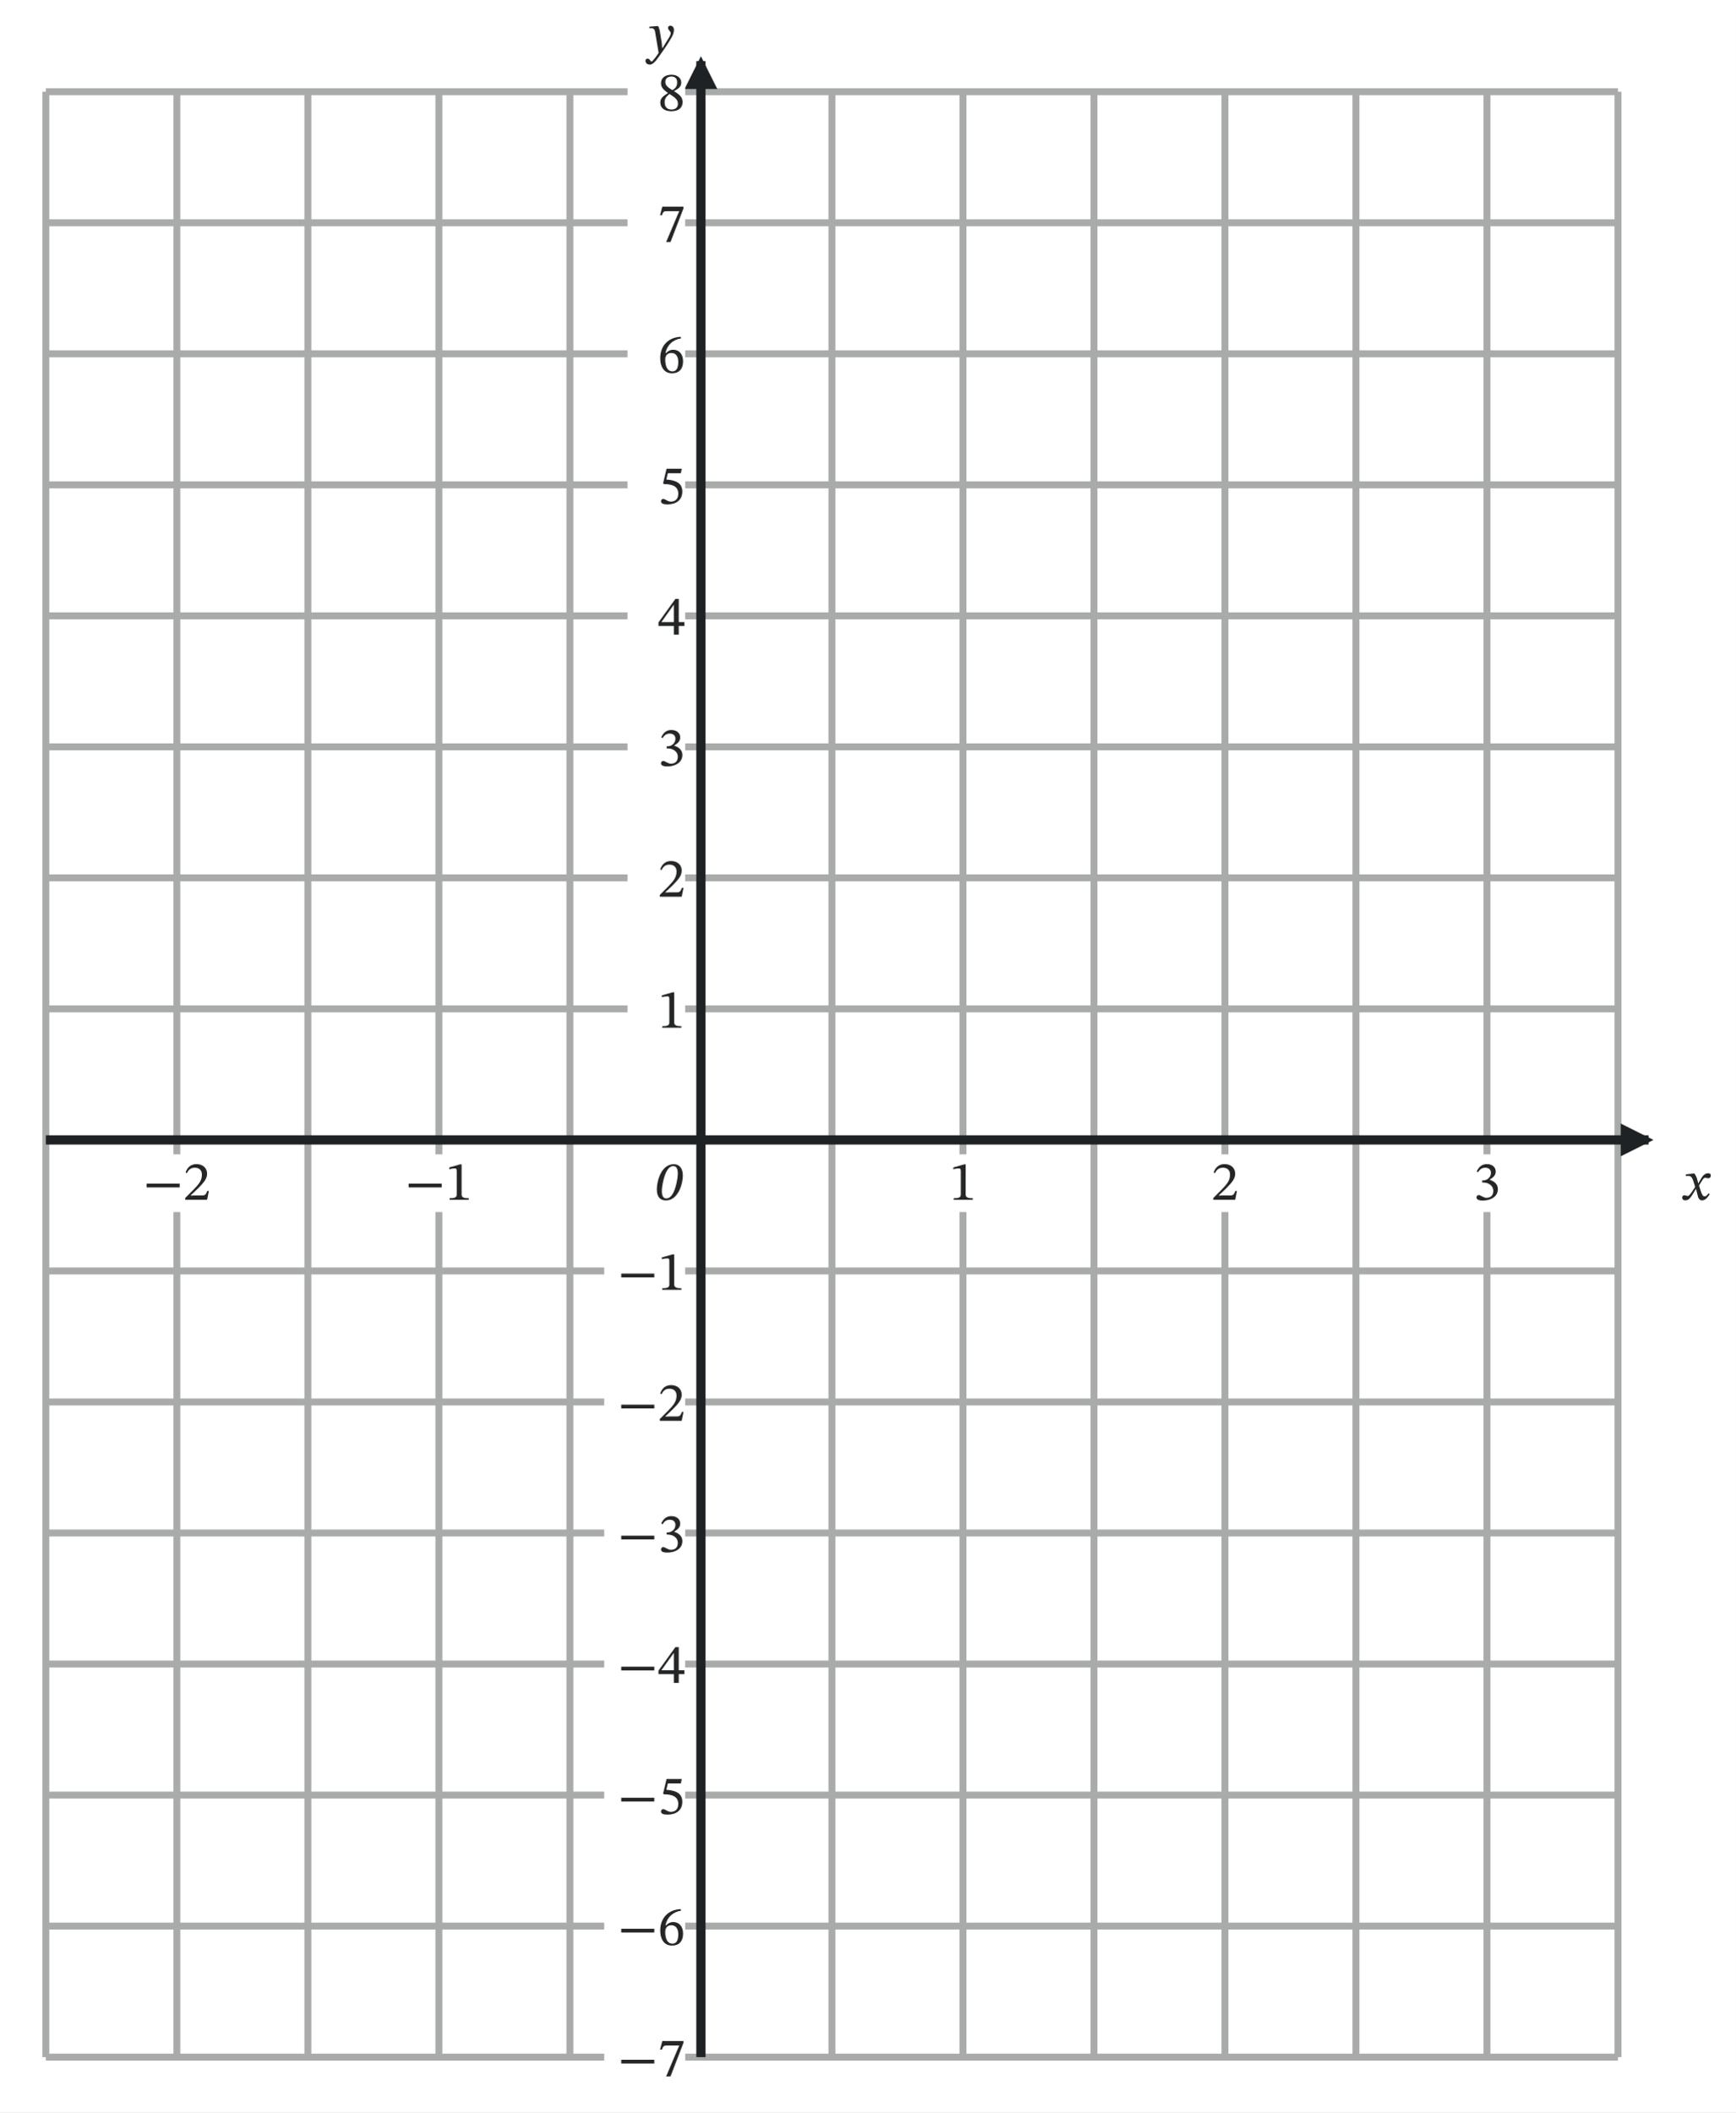
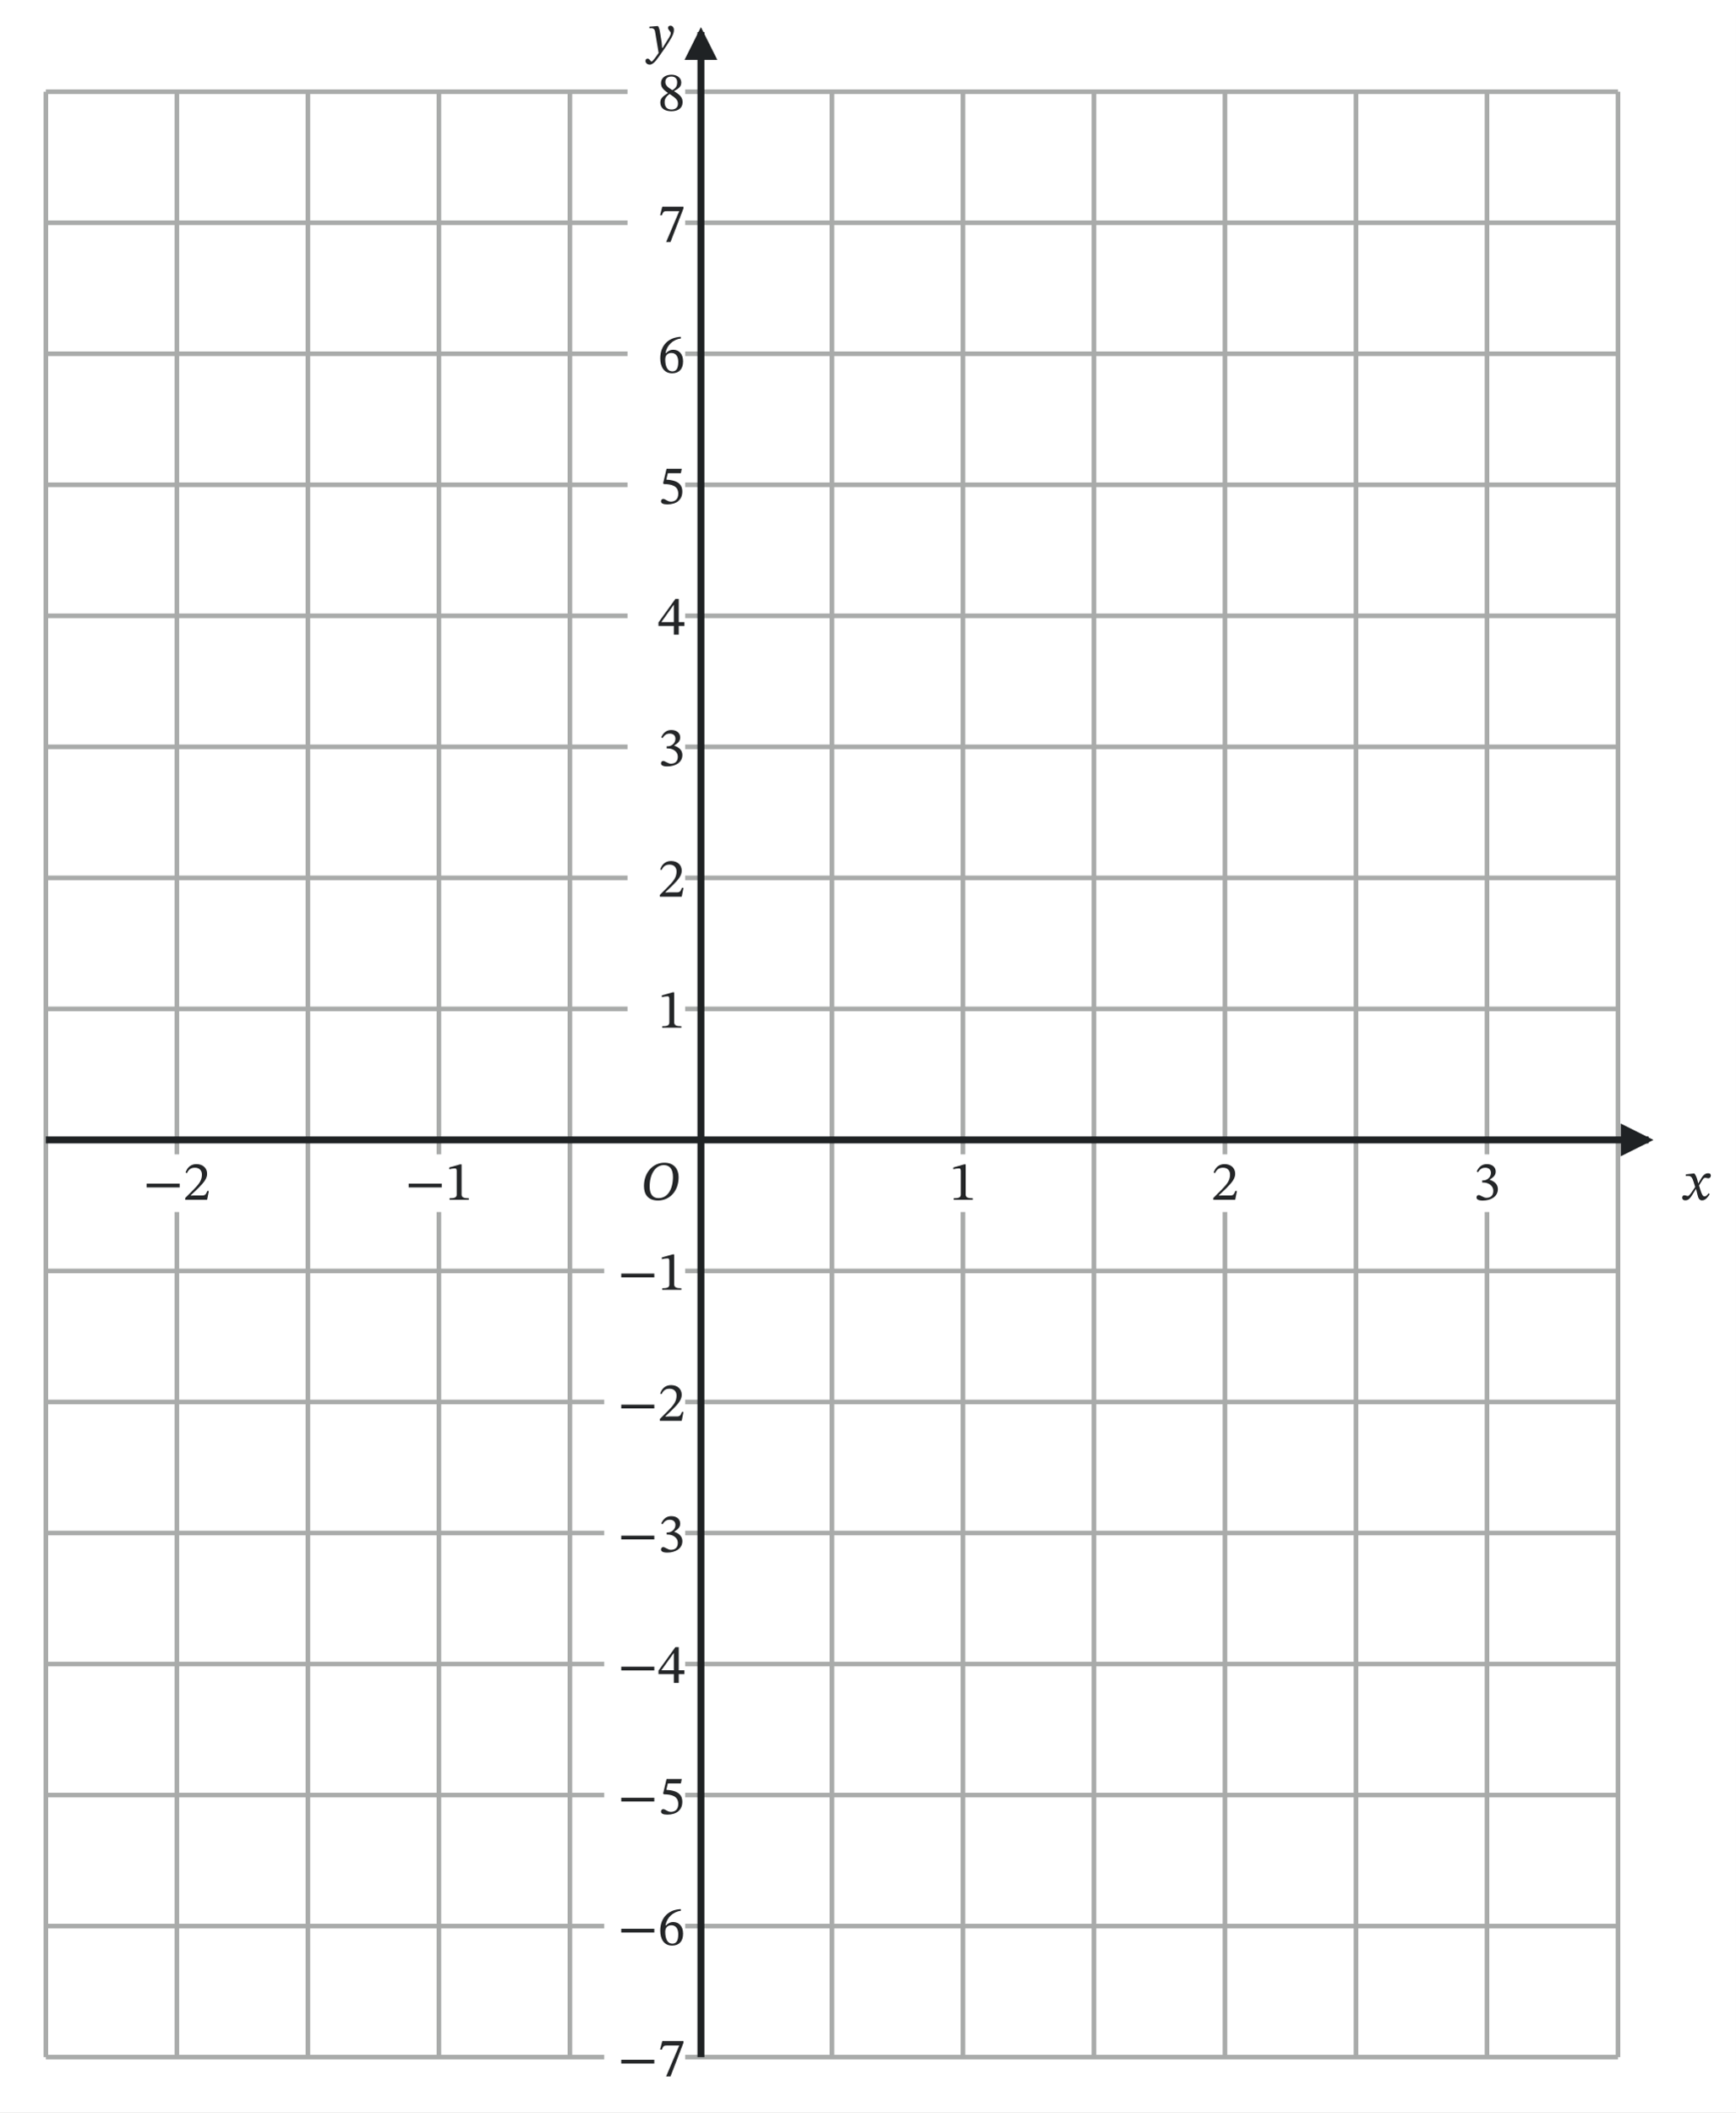
<svg xmlns="http://www.w3.org/2000/svg" width="500.787" height="609.26" viewBox="0 0 1325 1612">
  <defs>
    <clipPath id="clipPath1">
      <path fill="#000000" stroke="none" d="M 0 0 L 10 0 L 10 10 L 0 10 Z" />
    </clipPath>
    <clipPath id="clipPath2">
      <path fill="#000000" stroke="none" d="M 0 0 L 10 0 L 10 10 L 0 10 Z" />
    </clipPath>
  </defs>
  <path fill="#ffffff" stroke="none" d="M 0 0 L 1325 0 L 1325 1612 L 0 1612 Z" />
  <g>
-     <path fill="none" stroke="#a9abaa" stroke-width="5.292" d="M 35 70 L 35 1570" />
-     <path fill="none" stroke="#a9abaa" stroke-width="5.292" d="M 135 70 L 135 1570" />
-     <path fill="none" stroke="#a9abaa" stroke-width="5.292" d="M 235 70 L 235 1570" />
-     <path fill="none" stroke="#a9abaa" stroke-width="5.292" d="M 335 70 L 335 1570" />
-     <path fill="none" stroke="#a9abaa" stroke-width="5.292" d="M 435 70 L 435 1570" />
-     <path fill="none" stroke="#a9abaa" stroke-width="5.292" d="M 535 70 L 535 1570" />
-     <path fill="none" stroke="#a9abaa" stroke-width="5.292" d="M 635 70 L 635 1570" />
-     <path fill="none" stroke="#a9abaa" stroke-width="5.292" d="M 735 70 L 735 1570" />
-     <path fill="none" stroke="#a9abaa" stroke-width="5.292" d="M 835 70 L 835 1570" />
-     <path fill="none" stroke="#a9abaa" stroke-width="5.292" d="M 935 70 L 935 1570" />
-     <path fill="none" stroke="#a9abaa" stroke-width="5.292" d="M 1035 70 L 1035 1570" />
-     <path fill="none" stroke="#a9abaa" stroke-width="5.292" d="M 1135 70 L 1135 1570" />
-     <path fill="none" stroke="#a9abaa" stroke-width="5.292" d="M 1235 70 L 1235 1570" />
-     <path fill="none" stroke="#a9abaa" stroke-width="5.292" d="M 35 70 L 1235 70" />
-     <path fill="none" stroke="#a9abaa" stroke-width="5.292" d="M 35 170 L 1235 170" />
-     <path fill="none" stroke="#a9abaa" stroke-width="5.292" d="M 35 270 L 1235 270" />
-     <path fill="none" stroke="#a9abaa" stroke-width="5.292" d="M 35 370 L 1235 370" />
-     <path fill="none" stroke="#a9abaa" stroke-width="5.292" d="M 35 470 L 1235 470" />
-     <path fill="none" stroke="#a9abaa" stroke-width="5.292" d="M 35 570 L 1235 570" />
-     <path fill="none" stroke="#a9abaa" stroke-width="5.292" d="M 35 670 L 1235 670" />
-     <path fill="none" stroke="#a9abaa" stroke-width="5.292" d="M 35 770 L 1235 770" />
-     <path fill="none" stroke="#a9abaa" stroke-width="5.292" d="M 35 870 L 1235 870" />
-     <path fill="none" stroke="#a9abaa" stroke-width="5.292" d="M 35 970 L 1235 970" />
-     <path fill="none" stroke="#a9abaa" stroke-width="5.292" d="M 35 1070 L 1235 1070" />
-     <path fill="none" stroke="#a9abaa" stroke-width="5.292" d="M 35 1170 L 1235 1170" />
-     <path fill="none" stroke="#a9abaa" stroke-width="5.292" d="M 35 1270 L 1235 1270" />
-     <path fill="none" stroke="#a9abaa" stroke-width="5.292" d="M 35 1370 L 1235 1370" />
-     <path fill="none" stroke="#a9abaa" stroke-width="5.292" d="M 35 1470 L 1235 1470" />
-     <path fill="none" stroke="#a9abaa" stroke-width="5.292" d="M 35 1570 L 1235 1570" />
+     <path fill="none" stroke="#a9abaa" stroke-width="3.528" d="M 35 70 L 35 1570" />
+     <path fill="none" stroke="#a9abaa" stroke-width="3.528" d="M 135 70 L 135 1570" />
+     <path fill="none" stroke="#a9abaa" stroke-width="3.528" d="M 235 70 L 235 1570" />
+     <path fill="none" stroke="#a9abaa" stroke-width="3.528" d="M 335 70 L 335 1570" />
+     <path fill="none" stroke="#a9abaa" stroke-width="3.528" d="M 435 70 L 435 1570" />
+     <path fill="none" stroke="#a9abaa" stroke-width="3.528" d="M 535 70 L 535 1570" />
+     <path fill="none" stroke="#a9abaa" stroke-width="3.528" d="M 635 70 L 635 1570" />
+     <path fill="none" stroke="#a9abaa" stroke-width="3.528" d="M 735 70 L 735 1570" />
+     <path fill="none" stroke="#a9abaa" stroke-width="3.528" d="M 835 70 L 835 1570" />
+     <path fill="none" stroke="#a9abaa" stroke-width="3.528" d="M 935 70 L 935 1570" />
+     <path fill="none" stroke="#a9abaa" stroke-width="3.528" d="M 1035 70 L 1035 1570" />
+     <path fill="none" stroke="#a9abaa" stroke-width="3.528" d="M 1135 70 L 1135 1570" />
+     <path fill="none" stroke="#a9abaa" stroke-width="3.528" d="M 1235 70 L 1235 1570" />
+     <path fill="none" stroke="#a9abaa" stroke-width="3.528" d="M 35 70 L 1235 70" />
+     <path fill="none" stroke="#a9abaa" stroke-width="3.528" d="M 35 170 L 1235 170" />
+     <path fill="none" stroke="#a9abaa" stroke-width="3.528" d="M 35 270 L 1235 270" />
+     <path fill="none" stroke="#a9abaa" stroke-width="3.528" d="M 35 370 L 1235 370" />
+     <path fill="none" stroke="#a9abaa" stroke-width="3.528" d="M 35 470 L 1235 470" />
+     <path fill="none" stroke="#a9abaa" stroke-width="3.528" d="M 35 570 L 1235 570" />
+     <path fill="none" stroke="#a9abaa" stroke-width="3.528" d="M 35 670 L 1235 670" />
+     <path fill="none" stroke="#a9abaa" stroke-width="3.528" d="M 35 770 L 1235 770" />
+     <path fill="none" stroke="#a9abaa" stroke-width="3.528" d="M 35 870 L 1235 870" />
+     <path fill="none" stroke="#a9abaa" stroke-width="3.528" d="M 35 970 L 1235 970" />
+     <path fill="none" stroke="#a9abaa" stroke-width="3.528" d="M 35 1070 L 1235 1070" />
+     <path fill="none" stroke="#a9abaa" stroke-width="3.528" d="M 35 1170 L 1235 1170" />
+     <path fill="none" stroke="#a9abaa" stroke-width="3.528" d="M 35 1270 L 1235 1270" />
+     <path fill="none" stroke="#a9abaa" stroke-width="3.528" d="M 35 1370 L 1235 1370" />
+     <path fill="none" stroke="#a9abaa" stroke-width="3.528" d="M 35 1470 L 1235 1470" />
+     <path fill="none" stroke="#a9abaa" stroke-width="3.528" d="M 35 1570 L 1235 1570" />
  </g>
  <g>
-     <path fill="none" stroke="#1f2224" stroke-width="7.056" d="M 35 870 L 1258.333 870" />
+     <path fill="none" stroke="#1f2224" stroke-width="5.292" d="M 35 870 L 1258.333 870" />
    <g>
      <g clip-path="url(#clipPath1)" transform="matrix(2.5 0 0 2.5 1237.083 857.5)">
        <path fill="#1f2224" stroke="none" d="M 0 0 L 10 5 L 0 10 Z" />
      </g>
    </g>
-     <path fill="none" stroke="#1f2224" stroke-width="7.056" d="M 535 1570 L 535 46.667" />
+     <path fill="none" stroke="#1f2224" stroke-width="5.292" d="M 535 1570 L 535 24.43" />
    <g>
-       <g clip-path="url(#clipPath2)" transform="matrix(0.00000003 -2.5 2.5 0.00000003 522.5 67.917)">
+       <g clip-path="url(#clipPath2)" transform="matrix(0.00000003 -2.5 2.5 0.00000003 522.5 45.68)">
        <path fill="#1f2224" stroke="none" d="M 0 0 L 10 5 L 0 10 Z" />
      </g>
    </g>
  </g>
  <g>
    <g>
      <path fill="#ffffff" stroke="none" d="M 106.214 881.007 L 163.787 881.007 C 164.348 881.007 164.887 881.23 165.284 881.627 C 165.681 882.024 165.904 882.563 165.904 883.124 L 165.904 922.917 C 165.904 923.478 165.681 924.017 165.284 924.414 C 164.887 924.811 164.348 925.034 163.787 925.034 L 106.214 925.034 C 105.653 925.034 105.114 924.811 104.717 924.414 C 104.32 924.017 104.097 923.478 104.097 922.917 L 104.097 883.124 C 104.097 882.563 104.32 882.024 104.717 881.627 C 105.114 881.23 105.653 881.007 106.214 881.007 Z" />
      <g>
        <path fill="#242628" stroke="none" d="M 137.138 906.237 L 137.138 903.359 L 111.907 903.359 L 111.907 906.237 Z M 159.405 908.947 L 158.177 908.947 C 157.204 911.487 156.653 912.376 154.41 912.376 L 148.525 912.376 L 145.562 912.503 L 145.562 912.291 L 151.15 906.999 C 155.637 902.47 158.05 899.549 158.05 895.781 C 158.05 891.336 154.706 888.457 149.922 888.457 C 145.816 888.457 142.937 890.828 141.625 894.934 L 142.641 895.358 C 144.207 892.183 146.07 891.209 148.822 891.209 C 152.081 891.209 154.113 893.241 154.113 896.416 C 154.113 900.861 151.997 903.528 147.806 907.846 L 141.371 914.281 L 141.371 915.72 L 158.05 915.72 Z" />
      </g>
    </g>
    <g>
      <path fill="#ffffff" stroke="none" d="M 306.214 881.007 L 363.787 881.007 C 364.348 881.007 364.887 881.23 365.284 881.627 C 365.681 882.024 365.904 882.563 365.904 883.124 L 365.904 922.917 C 365.904 923.478 365.681 924.017 365.284 924.414 C 364.887 924.811 364.348 925.034 363.787 925.034 L 306.214 925.034 C 305.653 925.034 305.114 924.811 304.717 924.414 C 304.32 924.017 304.097 923.478 304.097 922.917 L 304.097 883.124 C 304.097 882.563 304.32 882.024 304.717 881.627 C 305.114 881.23 305.653 881.007 306.214 881.007 Z" />
      <g>
        <path fill="#242628" stroke="none" d="M 337.138 906.237 L 337.138 903.359 L 311.907 903.359 L 311.907 906.237 Z M 357.796 915.72 L 357.796 914.535 C 353.902 914.535 352.335 913.773 352.335 911.698 L 352.335 888.669 L 351.108 888.669 L 342.895 890.997 L 342.895 892.394 C 344.207 891.971 346.366 891.717 347.213 891.717 C 348.271 891.717 348.61 892.31 348.61 893.792 L 348.61 911.698 C 348.61 913.815 347.128 914.535 343.149 914.535 L 343.149 915.72 Z" />
      </g>
    </g>
    <g>
      <path fill="#ffffff" stroke="none" d="M 715.104 881.007 L 754.897 881.007 C 755.458 881.007 755.997 881.23 756.394 881.627 C 756.791 882.024 757.014 882.563 757.014 883.124 L 757.014 922.917 C 757.014 923.478 756.791 924.017 756.394 924.414 C 755.997 924.811 755.458 925.034 754.897 925.034 L 715.104 925.034 C 714.543 925.034 714.004 924.811 713.607 924.414 C 713.21 924.017 712.987 923.478 712.987 922.917 L 712.987 883.124 C 712.987 882.563 713.21 882.024 713.607 881.627 C 714.004 881.23 714.543 881.007 715.104 881.007 Z" />
      <g>
        <path fill="#242628" stroke="none" d="M 742.556 915.72 L 742.556 914.535 C 738.662 914.535 737.095 913.773 737.095 911.698 L 737.095 888.669 L 735.868 888.669 L 727.655 890.997 L 727.655 892.394 C 728.967 891.971 731.126 891.717 731.973 891.717 C 733.032 891.717 733.37 892.31 733.37 893.792 L 733.37 911.698 C 733.37 913.815 731.889 914.535 727.909 914.535 L 727.909 915.72 Z" />
      </g>
    </g>
    <g>
      <path fill="#ffffff" stroke="none" d="M 915.104 881.007 L 954.897 881.007 C 955.458 881.007 955.997 881.23 956.394 881.627 C 956.791 882.024 957.014 882.563 957.014 883.124 L 957.014 922.917 C 957.014 923.478 956.791 924.017 956.394 924.414 C 955.997 924.811 955.458 925.034 954.897 925.034 L 915.104 925.034 C 914.543 925.034 914.004 924.811 913.607 924.414 C 913.21 924.017 912.987 923.478 912.987 922.917 L 912.987 883.124 C 912.987 882.563 913.21 882.024 913.607 881.627 C 914.004 881.23 914.543 881.007 915.104 881.007 Z" />
      <g>
        <path fill="#242628" stroke="none" d="M 944.165 908.947 L 942.937 908.947 C 941.964 911.487 941.413 912.376 939.17 912.376 L 933.286 912.376 L 930.322 912.503 L 930.322 912.291 L 935.91 906.999 C 940.397 902.47 942.81 899.549 942.81 895.781 C 942.81 891.336 939.466 888.457 934.682 888.457 C 930.576 888.457 927.698 890.828 926.385 894.934 L 927.401 895.358 C 928.967 892.183 930.83 891.209 933.582 891.209 C 936.841 891.209 938.874 893.241 938.874 896.416 C 938.874 900.861 936.757 903.528 932.566 907.846 L 926.131 914.281 L 926.131 915.72 L 942.81 915.72 Z" />
      </g>
    </g>
    <g>
      <path fill="#ffffff" stroke="none" d="M 1115.104 881.007 L 1154.897 881.007 C 1156.066 881.007 1157.014 881.955 1157.014 883.124 L 1157.014 922.917 C 1157.014 924.086 1156.066 925.034 1154.897 925.034 L 1115.104 925.034 C 1113.935 925.034 1112.987 924.086 1112.987 922.917 L 1112.987 883.124 C 1112.987 881.955 1113.935 881.007 1115.104 881.007 Z" />
      <g>
        <path fill="#242628" stroke="none" d="M 1128.163 894.638 C 1129.602 892.394 1131.169 891.209 1133.709 891.209 C 1136.333 891.209 1138.027 892.649 1138.027 895.146 C 1138.027 898.575 1135.021 900.903 1132.143 900.903 L 1131.338 900.903 L 1131.338 902.512 L 1132.185 902.512 C 1136.249 902.512 1139.847 905.01 1139.847 908.777 C 1139.847 912.926 1137.265 914.154 1134.598 914.154 C 1133.582 914.154 1132.989 913.984 1131.169 913.053 C 1129.687 912.291 1129.349 912.079 1128.671 912.079 C 1127.571 912.079 1127.02 913.053 1127.02 913.942 C 1127.02 915.043 1127.951 916.27 1131.762 916.27 C 1137.942 916.27 1143.319 913.307 1143.319 907.507 C 1143.319 903.74 1140.482 901.496 1137.095 900.438 L 1137.095 900.311 C 1139.763 898.617 1141.668 897.051 1141.668 894.13 C 1141.668 890.913 1139.17 888.457 1134.852 888.457 C 1131.38 888.457 1128.756 890.405 1127.19 894.088 Z" />
      </g>
    </g>
    <g>
      <path fill="#ffffff" stroke="none" d="M 481.09 49.68 L 520.883 49.68 C 521.444 49.68 521.983 49.903 522.38 50.3 C 522.777 50.697 523 51.236 523 51.797 L 523 91.59 C 523 92.151 522.777 92.69 522.38 93.087 C 521.983 93.484 521.444 93.707 520.883 93.707 L 481.09 93.707 C 480.529 93.707 479.99 93.484 479.593 93.087 C 479.196 92.69 478.973 92.151 478.973 91.59 L 478.973 51.797 C 478.973 51.236 479.196 50.697 479.593 50.3 C 479.99 49.903 480.529 49.68 481.09 49.68 Z" />
      <g>
        <path fill="#242628" stroke="none" d="M 521.01 78.043 C 521.01 74.656 519.486 72.624 514.533 69.619 L 514.533 69.492 C 518.47 67.333 519.994 65.936 519.994 62.846 C 519.994 59.501 516.777 57.004 512.586 57.004 C 507.929 57.004 504.543 59.417 504.543 63.269 C 504.543 66.147 505.474 67.883 509.792 70.889 L 509.792 71.016 C 505.855 73.64 503.993 74.995 503.993 78.382 C 503.993 82.7 507.548 84.901 512.459 84.901 C 517.497 84.901 521.01 82.488 521.01 78.043 Z M 516.862 62.761 C 516.862 65.47 516.015 67.121 513.221 68.814 C 509.453 66.528 507.845 65.004 507.845 62.507 C 507.845 59.925 509.623 58.401 512.501 58.401 C 515.211 58.401 516.862 59.967 516.862 62.761 Z M 511.062 71.693 C 516.184 74.995 517.454 76.561 517.454 79.271 C 517.454 82.149 515.253 83.589 512.628 83.589 C 509.411 83.589 507.294 81.853 507.294 78.043 C 507.294 75.122 508.649 73.64 511.062 71.693 Z" />
      </g>
    </g>
    <g>
      <path fill="#ffffff" stroke="none" d="M 481.09 149.68 L 520.883 149.68 C 521.444 149.68 521.983 149.903 522.38 150.3 C 522.777 150.697 523 151.236 523 151.797 L 523 191.59 C 523 192.151 522.777 192.69 522.38 193.087 C 521.983 193.484 521.444 193.707 520.883 193.707 L 481.09 193.707 C 480.529 193.707 479.99 193.484 479.593 193.087 C 479.196 192.69 478.973 192.151 478.973 191.59 L 478.973 151.797 C 478.973 151.236 479.196 150.697 479.593 150.3 C 479.99 149.903 480.529 149.68 481.09 149.68 Z" />
      <g>
        <path fill="#242628" stroke="none" d="M 521.688 159.036 L 521.688 157.723 L 505.516 157.723 L 503.823 164.2 L 505.135 164.327 C 506.278 161.576 506.617 161.152 508.988 161.152 L 518.428 161.152 L 508.437 184.732 L 511.782 184.732 Z" />
      </g>
    </g>
    <g>
      <path fill="#ffffff" stroke="none" d="M 481.09 249.68 L 520.883 249.68 C 521.444 249.68 521.983 249.903 522.38 250.3 C 522.777 250.697 523 251.236 523 251.797 L 523 291.59 C 523 292.151 522.777 292.69 522.38 293.087 C 521.983 293.484 521.444 293.707 520.883 293.707 L 481.09 293.707 C 480.529 293.707 479.99 293.484 479.593 293.087 C 479.196 292.69 478.973 292.151 478.973 291.59 L 478.973 251.797 C 478.973 251.236 479.196 250.697 479.593 250.3 C 479.99 249.903 480.529 249.68 481.09 249.68 Z" />
      <g>
        <path fill="#242628" stroke="none" d="M 519.613 257.046 C 510.512 257.427 503.95 263.311 503.95 273.513 C 503.95 279.736 506.702 284.901 513.009 284.901 C 518.343 284.901 521.391 281.557 521.391 275.799 C 521.391 270.254 518.386 266.909 513.771 266.909 C 511.57 266.909 510.004 267.841 508.268 269.534 L 507.972 269.492 C 509.03 263.311 513.771 259.163 519.698 258.274 Z M 517.708 276.138 C 517.708 281.514 516.015 283.419 513.179 283.419 C 509.496 283.419 507.76 279.652 507.76 274.402 C 507.76 270.719 510.046 269.365 512.501 269.365 C 516.015 269.365 517.708 272.328 517.708 276.138 Z" />
      </g>
    </g>
    <g>
      <path fill="#ffffff" stroke="none" d="M 481.09 349.68 L 520.883 349.68 C 521.444 349.68 521.983 349.903 522.38 350.3 C 522.777 350.697 523 351.236 523 351.797 L 523 391.59 C 523 392.151 522.777 392.69 522.38 393.087 C 521.983 393.484 521.444 393.707 520.883 393.707 L 481.09 393.707 C 480.529 393.707 479.99 393.484 479.593 393.087 C 479.196 392.69 478.973 392.151 478.973 391.59 L 478.973 351.797 C 478.973 351.236 479.196 350.697 479.593 350.3 C 479.99 349.903 480.529 349.68 481.09 349.68 Z" />
      <g>
        <path fill="#242628" stroke="none" d="M 519.698 361.152 L 520.375 357.723 L 508.776 357.723 L 506.151 368.772 L 506.659 369.407 C 512.247 369.534 517.708 370.55 517.708 376.815 C 517.708 381.218 515.041 382.827 512.036 382.827 C 509.326 382.827 507.929 380.752 506.236 380.752 C 505.178 380.752 504.543 381.599 504.543 382.573 C 504.543 384.139 506.151 384.943 509.411 384.943 C 516.142 384.943 520.799 381.641 520.799 375.122 C 520.799 368.476 515.592 366.486 508.607 365.978 L 509.75 361.152 Z" />
      </g>
    </g>
    <g>
      <path fill="#ffffff" stroke="none" d="M 481.09 449.68 L 520.883 449.68 C 521.444 449.68 521.983 449.903 522.38 450.3 C 522.777 450.697 523 451.236 523 451.797 L 523 491.59 C 523 492.151 522.777 492.69 522.38 493.087 C 521.983 493.484 521.444 493.707 520.883 493.707 L 481.09 493.707 C 480.529 493.707 479.99 493.484 479.593 493.087 C 479.196 492.69 478.973 492.151 478.973 491.59 L 478.973 451.797 C 478.973 451.236 479.196 450.697 479.593 450.3 C 479.99 449.903 480.529 449.68 481.09 449.68 Z" />
      <g>
        <path fill="#242628" stroke="none" d="M 522.407 477.704 L 522.407 474.783 L 518.089 474.783 L 518.089 457.088 L 515.507 457.088 L 502.596 475.037 L 502.596 477.704 L 514.322 477.704 L 514.322 484.393 L 518.089 484.393 L 518.089 477.704 Z M 514.322 474.783 L 504.924 474.783 L 504.924 474.614 L 514.152 461.702 L 514.322 461.702 Z" />
      </g>
    </g>
    <g>
      <path fill="#ffffff" stroke="none" d="M 481.09 549.68 L 520.883 549.68 C 521.444 549.68 521.983 549.903 522.38 550.3 C 522.777 550.697 523 551.236 523 551.797 L 523 591.59 C 523 592.151 522.777 592.69 522.38 593.087 C 521.983 593.484 521.444 593.707 520.883 593.707 L 481.09 593.707 C 480.529 593.707 479.99 593.484 479.593 593.087 C 479.196 592.69 478.973 592.151 478.973 591.59 L 478.973 551.797 C 478.973 551.236 479.196 550.697 479.593 550.3 C 479.99 549.903 480.529 549.68 481.09 549.68 Z" />
      <g>
        <path fill="#242628" stroke="none" d="M 505.686 563.311 C 507.125 561.067 508.691 559.882 511.231 559.882 C 513.856 559.882 515.549 561.322 515.549 563.819 C 515.549 567.248 512.544 569.577 509.665 569.577 L 508.861 569.577 L 508.861 571.185 L 509.707 571.185 C 513.771 571.185 517.37 573.683 517.37 577.45 C 517.37 581.599 514.787 582.827 512.12 582.827 C 511.104 582.827 510.512 582.657 508.691 581.726 C 507.21 580.964 506.871 580.752 506.194 580.752 C 505.093 580.752 504.543 581.726 504.543 582.615 C 504.543 583.716 505.474 584.943 509.284 584.943 C 515.465 584.943 520.841 581.98 520.841 576.18 C 520.841 572.413 518.005 570.169 514.618 569.111 L 514.618 568.984 C 517.285 567.29 519.19 565.724 519.19 562.803 C 519.19 559.586 516.692 557.131 512.374 557.131 C 508.903 557.131 506.278 559.078 504.712 562.761 Z" />
      </g>
    </g>
    <g>
      <path fill="#ffffff" stroke="none" d="M 481.09 649.68 L 520.883 649.68 C 521.444 649.68 521.983 649.903 522.38 650.3 C 522.777 650.697 523 651.236 523 651.797 L 523 691.59 C 523 692.151 522.777 692.69 522.38 693.087 C 521.983 693.484 521.444 693.707 520.883 693.707 L 481.09 693.707 C 480.529 693.707 479.99 693.484 479.593 693.087 C 479.196 692.69 478.973 692.151 478.973 691.59 L 478.973 651.797 C 478.973 651.236 479.196 650.697 479.593 650.3 C 479.99 649.903 480.529 649.68 481.09 649.68 Z" />
      <g>
        <path fill="#242628" stroke="none" d="M 521.688 677.62 L 520.46 677.62 C 519.486 680.16 518.936 681.049 516.692 681.049 L 510.808 681.049 L 507.845 681.176 L 507.845 680.964 L 513.433 675.672 C 517.92 671.143 520.333 668.222 520.333 664.454 C 520.333 660.009 516.989 657.131 512.205 657.131 C 508.099 657.131 505.22 659.501 503.908 663.607 L 504.924 664.031 C 506.49 660.856 508.353 659.882 511.104 659.882 C 514.364 659.882 516.396 661.914 516.396 665.089 C 516.396 669.534 514.279 672.201 510.088 676.519 L 503.654 682.954 L 503.654 684.393 L 520.333 684.393 Z" />
      </g>
    </g>
    <g>
      <path fill="#ffffff" stroke="none" d="M 481.09 749.68 L 520.883 749.68 C 521.444 749.68 521.983 749.903 522.38 750.3 C 522.777 750.697 523 751.236 523 751.797 L 523 791.59 C 523 792.151 522.777 792.69 522.38 793.087 C 521.983 793.484 521.444 793.707 520.883 793.707 L 481.09 793.707 C 480.529 793.707 479.99 793.484 479.593 793.087 C 479.196 792.69 478.973 792.151 478.973 791.59 L 478.973 751.797 C 478.973 751.236 479.196 750.697 479.593 750.3 C 479.99 749.903 480.529 749.68 481.09 749.68 Z" />
      <g>
        <path fill="#242628" stroke="none" d="M 520.079 784.393 L 520.079 783.208 C 516.184 783.208 514.618 782.446 514.618 780.371 L 514.618 757.342 L 513.39 757.342 L 505.178 759.671 L 505.178 761.067 C 506.49 760.644 508.649 760.39 509.496 760.39 C 510.554 760.39 510.893 760.983 510.893 762.465 L 510.893 780.371 C 510.893 782.488 509.411 783.208 505.432 783.208 L 505.432 784.393 Z" />
      </g>
    </g>
    <g>
      <path fill="#ffffff" stroke="none" d="M 463.31 949.68 L 520.883 949.68 C 521.444 949.68 521.983 949.903 522.38 950.3 C 522.777 950.697 523 951.236 523 951.797 L 523 991.59 C 523 992.151 522.777 992.69 522.38 993.087 C 521.983 993.484 521.444 993.707 520.883 993.707 L 463.31 993.707 C 462.749 993.707 462.21 993.484 461.813 993.087 C 461.416 992.69 461.193 992.151 461.193 991.59 L 461.193 951.797 C 461.193 951.236 461.416 950.697 461.813 950.3 C 462.21 949.903 462.749 949.68 463.31 949.68 Z" />
      <g>
        <path fill="#242628" stroke="none" d="M 499.421 974.91 L 499.421 972.032 L 474.19 972.032 L 474.19 974.91 Z M 520.079 984.393 L 520.079 983.208 C 516.184 983.208 514.618 982.446 514.618 980.371 L 514.618 957.342 L 513.39 957.342 L 505.178 959.671 L 505.178 961.067 C 506.49 960.644 508.649 960.39 509.496 960.39 C 510.554 960.39 510.893 960.983 510.893 962.465 L 510.893 980.371 C 510.893 982.488 509.411 983.208 505.432 983.208 L 505.432 984.393 Z" />
      </g>
    </g>
    <g>
      <path fill="#ffffff" stroke="none" d="M 463.31 1049.68 L 520.883 1049.68 C 522.052 1049.68 523 1050.628 523 1051.797 L 523 1091.59 C 523 1092.759 522.052 1093.707 520.883 1093.707 L 463.31 1093.707 C 462.141 1093.707 461.193 1092.759 461.193 1091.59 L 461.193 1051.797 C 461.193 1050.628 462.141 1049.68 463.31 1049.68 Z" />
      <g>
        <path fill="#242628" stroke="none" d="M 499.421 1074.91 L 499.421 1072.032 L 474.19 1072.032 L 474.19 1074.91 Z M 521.688 1077.62 L 520.46 1077.62 C 519.486 1080.16 518.936 1081.049 516.692 1081.049 L 510.808 1081.049 L 507.845 1081.176 L 507.845 1080.964 L 513.433 1075.672 C 517.92 1071.143 520.333 1068.222 520.333 1064.454 C 520.333 1060.009 516.989 1057.13 512.205 1057.13 C 508.099 1057.13 505.22 1059.501 503.908 1063.607 L 504.924 1064.031 C 506.49 1060.856 508.353 1059.882 511.104 1059.882 C 514.364 1059.882 516.396 1061.914 516.396 1065.089 C 516.396 1069.534 514.279 1072.201 510.088 1076.519 L 503.654 1082.954 L 503.654 1084.393 L 520.333 1084.393 Z" />
      </g>
    </g>
    <g>
      <path fill="#ffffff" stroke="none" d="M 463.31 1149.68 L 520.883 1149.68 C 522.052 1149.68 523 1150.628 523 1151.797 L 523 1191.59 C 523 1192.759 522.052 1193.707 520.883 1193.707 L 463.31 1193.707 C 462.141 1193.707 461.193 1192.759 461.193 1191.59 L 461.193 1151.797 C 461.193 1150.628 462.141 1149.68 463.31 1149.68 Z" />
      <g>
        <path fill="#242628" stroke="none" d="M 499.421 1174.91 L 499.421 1172.032 L 474.19 1172.032 L 474.19 1174.91 Z M 505.686 1163.311 C 507.125 1161.068 508.691 1159.882 511.231 1159.882 C 513.856 1159.882 515.549 1161.321 515.549 1163.819 C 515.549 1167.248 512.544 1169.576 509.665 1169.576 L 508.861 1169.576 L 508.861 1171.185 L 509.707 1171.185 C 513.771 1171.185 517.37 1173.683 517.37 1177.45 C 517.37 1181.599 514.787 1182.827 512.12 1182.827 C 511.104 1182.827 510.512 1182.657 508.691 1181.726 C 507.21 1180.964 506.871 1180.752 506.194 1180.752 C 505.093 1180.752 504.543 1181.726 504.543 1182.615 C 504.543 1183.716 505.474 1184.943 509.284 1184.943 C 515.465 1184.943 520.841 1181.98 520.841 1176.18 C 520.841 1172.413 518.005 1170.169 514.618 1169.111 L 514.618 1168.984 C 517.285 1167.29 519.19 1165.724 519.19 1162.803 C 519.19 1159.586 516.692 1157.13 512.374 1157.13 C 508.903 1157.13 506.278 1159.078 504.712 1162.761 Z" />
      </g>
    </g>
    <g>
      <path fill="#ffffff" stroke="none" d="M 463.31 1249.68 L 520.883 1249.68 C 522.052 1249.68 523 1250.628 523 1251.797 L 523 1291.59 C 523 1292.759 522.052 1293.707 520.883 1293.707 L 463.31 1293.707 C 462.141 1293.707 461.193 1292.759 461.193 1291.59 L 461.193 1251.797 C 461.193 1250.628 462.141 1249.68 463.31 1249.68 Z" />
      <g>
        <path fill="#242628" stroke="none" d="M 499.421 1274.91 L 499.421 1272.032 L 474.19 1272.032 L 474.19 1274.91 Z M 522.407 1277.704 L 522.407 1274.783 L 518.089 1274.783 L 518.089 1257.088 L 515.507 1257.088 L 502.596 1275.037 L 502.596 1277.704 L 514.322 1277.704 L 514.322 1284.393 L 518.089 1284.393 L 518.089 1277.704 Z M 514.322 1274.783 L 504.924 1274.783 L 504.924 1274.614 L 514.152 1261.703 L 514.322 1261.703 Z" />
      </g>
    </g>
    <g>
      <path fill="#ffffff" stroke="none" d="M 463.31 1349.68 L 520.883 1349.68 C 522.052 1349.68 523 1350.628 523 1351.797 L 523 1391.59 C 523 1392.759 522.052 1393.707 520.883 1393.707 L 463.31 1393.707 C 462.141 1393.707 461.193 1392.759 461.193 1391.59 L 461.193 1351.797 C 461.193 1350.628 462.141 1349.68 463.31 1349.68 Z" />
      <g>
        <path fill="#242628" stroke="none" d="M 499.421 1374.91 L 499.421 1372.032 L 474.19 1372.032 L 474.19 1374.91 Z M 519.698 1361.152 L 520.375 1357.723 L 508.776 1357.723 L 506.151 1368.772 L 506.659 1369.407 C 512.247 1369.534 517.708 1370.55 517.708 1376.815 C 517.708 1381.218 515.041 1382.827 512.036 1382.827 C 509.326 1382.827 507.929 1380.752 506.236 1380.752 C 505.178 1380.752 504.543 1381.599 504.543 1382.573 C 504.543 1384.139 506.151 1384.943 509.411 1384.943 C 516.142 1384.943 520.799 1381.641 520.799 1375.122 C 520.799 1368.476 515.592 1366.486 508.607 1365.978 L 509.75 1361.152 Z" />
      </g>
    </g>
    <g>
      <path fill="#ffffff" stroke="none" d="M 463.31 1449.68 L 520.883 1449.68 C 522.052 1449.68 523 1450.628 523 1451.797 L 523 1491.59 C 523 1492.759 522.052 1493.707 520.883 1493.707 L 463.31 1493.707 C 462.141 1493.707 461.193 1492.759 461.193 1491.59 L 461.193 1451.797 C 461.193 1450.628 462.141 1449.68 463.31 1449.68 Z" />
      <g>
        <path fill="#242628" stroke="none" d="M 499.421 1474.91 L 499.421 1472.032 L 474.19 1472.032 L 474.19 1474.91 Z M 519.613 1457.046 C 510.512 1457.427 503.95 1463.311 503.95 1473.513 C 503.95 1479.736 506.702 1484.901 513.009 1484.901 C 518.343 1484.901 521.391 1481.557 521.391 1475.799 C 521.391 1470.254 518.386 1466.909 513.771 1466.909 C 511.57 1466.909 510.004 1467.841 508.268 1469.534 L 507.972 1469.492 C 509.03 1463.311 513.771 1459.162 519.698 1458.273 Z M 517.708 1476.138 C 517.708 1481.514 516.015 1483.419 513.179 1483.419 C 509.496 1483.419 507.76 1479.652 507.76 1474.402 C 507.76 1470.719 510.046 1469.365 512.501 1469.365 C 516.015 1469.365 517.708 1472.328 517.708 1476.138 Z" />
      </g>
    </g>
    <g>
      <path fill="#ffffff" stroke="none" d="M 463.31 1549.68 L 520.883 1549.68 C 522.052 1549.68 523 1550.628 523 1551.797 L 523 1591.59 C 523 1592.759 522.052 1593.707 520.883 1593.707 L 463.31 1593.707 C 462.141 1593.707 461.193 1592.759 461.193 1591.59 L 461.193 1551.797 C 461.193 1550.628 462.141 1549.68 463.31 1549.68 Z" />
      <g>
        <path fill="#242628" stroke="none" d="M 499.421 1574.91 L 499.421 1572.032 L 474.19 1572.032 L 474.19 1574.91 Z M 521.688 1559.035 L 521.688 1557.723 L 505.516 1557.723 L 503.823 1564.2 L 505.135 1564.327 C 506.278 1561.575 506.617 1561.152 508.988 1561.152 L 518.428 1561.152 L 508.437 1584.732 L 511.782 1584.732 Z" />
      </g>
    </g>
    <g>
      <path fill="#ffffff" stroke="none" d="M 477.004 881.007 L 516.797 881.007 C 517.358 881.007 517.897 881.23 518.294 881.627 C 518.691 882.024 518.914 882.563 518.914 883.124 L 518.914 922.917 C 518.914 923.478 518.691 924.017 518.294 924.414 C 517.897 924.811 517.358 925.034 516.797 925.034 L 477.004 925.034 C 476.443 925.034 475.904 924.811 475.507 924.414 C 475.11 924.017 474.887 923.478 474.887 922.917 L 474.887 883.124 C 474.887 882.563 475.11 882.024 475.507 881.627 C 475.904 881.23 476.443 881.007 477.004 881.007 Z" />
-       <g transform="matrix(1 0 -0.2125566 1 194.6423 0)">
-         <g>
-           <path fill="#242628" stroke="none" d="M 517.77 902.3 C 517.77 893.58 513.96 888.542 508.499 888.542 C 502.361 888.542 499.101 894.13 499.101 902.173 C 499.101 909.666 501.599 916.186 508.414 916.186 C 515.061 916.186 517.77 909.539 517.77 902.3 Z M 513.664 902.554 C 513.664 910.682 511.759 914.662 508.414 914.662 C 505.028 914.662 503.165 910.598 503.165 902.385 C 503.165 894.003 505.028 889.981 508.372 889.981 C 511.843 889.981 513.664 893.961 513.664 902.554 Z" />
-         </g>
+       <g>
+         <path fill="#242628" stroke="none" d="M 517.982 898.363 C 517.982 892.649 514.849 887.399 507.187 887.399 C 498.085 887.399 491.524 895.104 491.524 905.179 C 491.524 911.402 494.445 916.228 502.234 916.228 C 511.166 916.228 517.982 909.158 517.982 898.363 Z M 513.664 898.194 C 513.664 907.592 509.6 914.408 502.742 914.408 C 497.493 914.408 495.884 910.471 495.884 905.433 C 495.884 896.458 500.033 889.22 506.721 889.22 C 511.081 889.22 513.664 892.225 513.664 898.194 Z" />
      </g>
    </g>
    <g>
      <path fill="#242628" stroke="none" d="M 1296.335 903.105 L 1296.208 903.105 L 1295.7 900.946 C 1295.107 898.66 1294.303 896.797 1293.287 895.612 L 1292.652 895.612 L 1286.768 896.289 L 1286.768 897.559 C 1286.768 897.559 1287.403 897.432 1288.08 897.432 C 1290.874 897.39 1291.594 898.533 1292.737 902.089 L 1293.922 905.941 L 1290.874 910.386 C 1289.223 912.757 1288.461 912.799 1288.292 912.799 C 1287.572 912.799 1286.556 912.249 1285.625 912.249 C 1284.609 912.249 1283.974 913.18 1283.974 914.027 C 1283.974 915.085 1284.609 916.101 1286.429 916.101 C 1288.969 916.101 1290.366 914.111 1291.721 911.91 L 1294.43 907.507 L 1294.599 907.507 L 1295.658 911.783 C 1296.25 914.535 1297.181 916.143 1299.129 916.143 C 1302.008 916.143 1303.785 913.265 1305.013 911.402 L 1304.124 910.725 C 1302.981 912.249 1302.177 913.095 1301.076 913.095 C 1299.764 913.095 1298.917 911.529 1297.732 907.634 L 1296.843 904.756 L 1299.425 900.649 C 1300.145 899.464 1300.737 898.871 1301.711 898.871 C 1302.262 898.871 1303.235 899.295 1303.912 899.295 C 1305.055 899.295 1305.86 898.321 1305.86 897.305 C 1305.86 896.12 1305.352 895.442 1303.743 895.442 C 1301.245 895.442 1299.552 897.517 1298.409 899.549 Z" />
    </g>
    <g>
      <path fill="#242628" stroke="none" d="M 504.036 26.242 C 503.528 22.855 503.231 21.5 502.3 19.892 L 501.665 19.892 L 495.654 20.357 L 495.654 21.585 C 495.654 21.585 496.543 21.5 497.135 21.5 C 499.718 21.5 499.929 23.575 500.226 25.48 L 502.723 40.381 C 501.538 42.201 498.151 46.985 497.347 46.985 C 496.416 46.985 495.95 44.741 494.341 44.741 C 493.368 44.741 492.691 45.292 492.691 46.562 C 492.691 48.128 494.172 49.313 495.95 49.313 C 499.167 49.313 501.75 44.741 505.644 39.365 C 507.846 36.317 510.259 32.676 512.545 28.655 C 513.899 26.369 514.407 24.464 514.407 22.813 C 514.407 20.992 513.307 19.595 511.74 19.595 C 510.513 19.595 509.878 20.357 509.878 21.246 C 509.878 22.855 511.952 24.04 511.952 25.141 C 511.952 26.157 511.571 27.173 510.555 28.824 L 505.687 36.656 L 505.433 36.656 L 505.052 32.422 Z" />
    </g>
  </g>
</svg>
